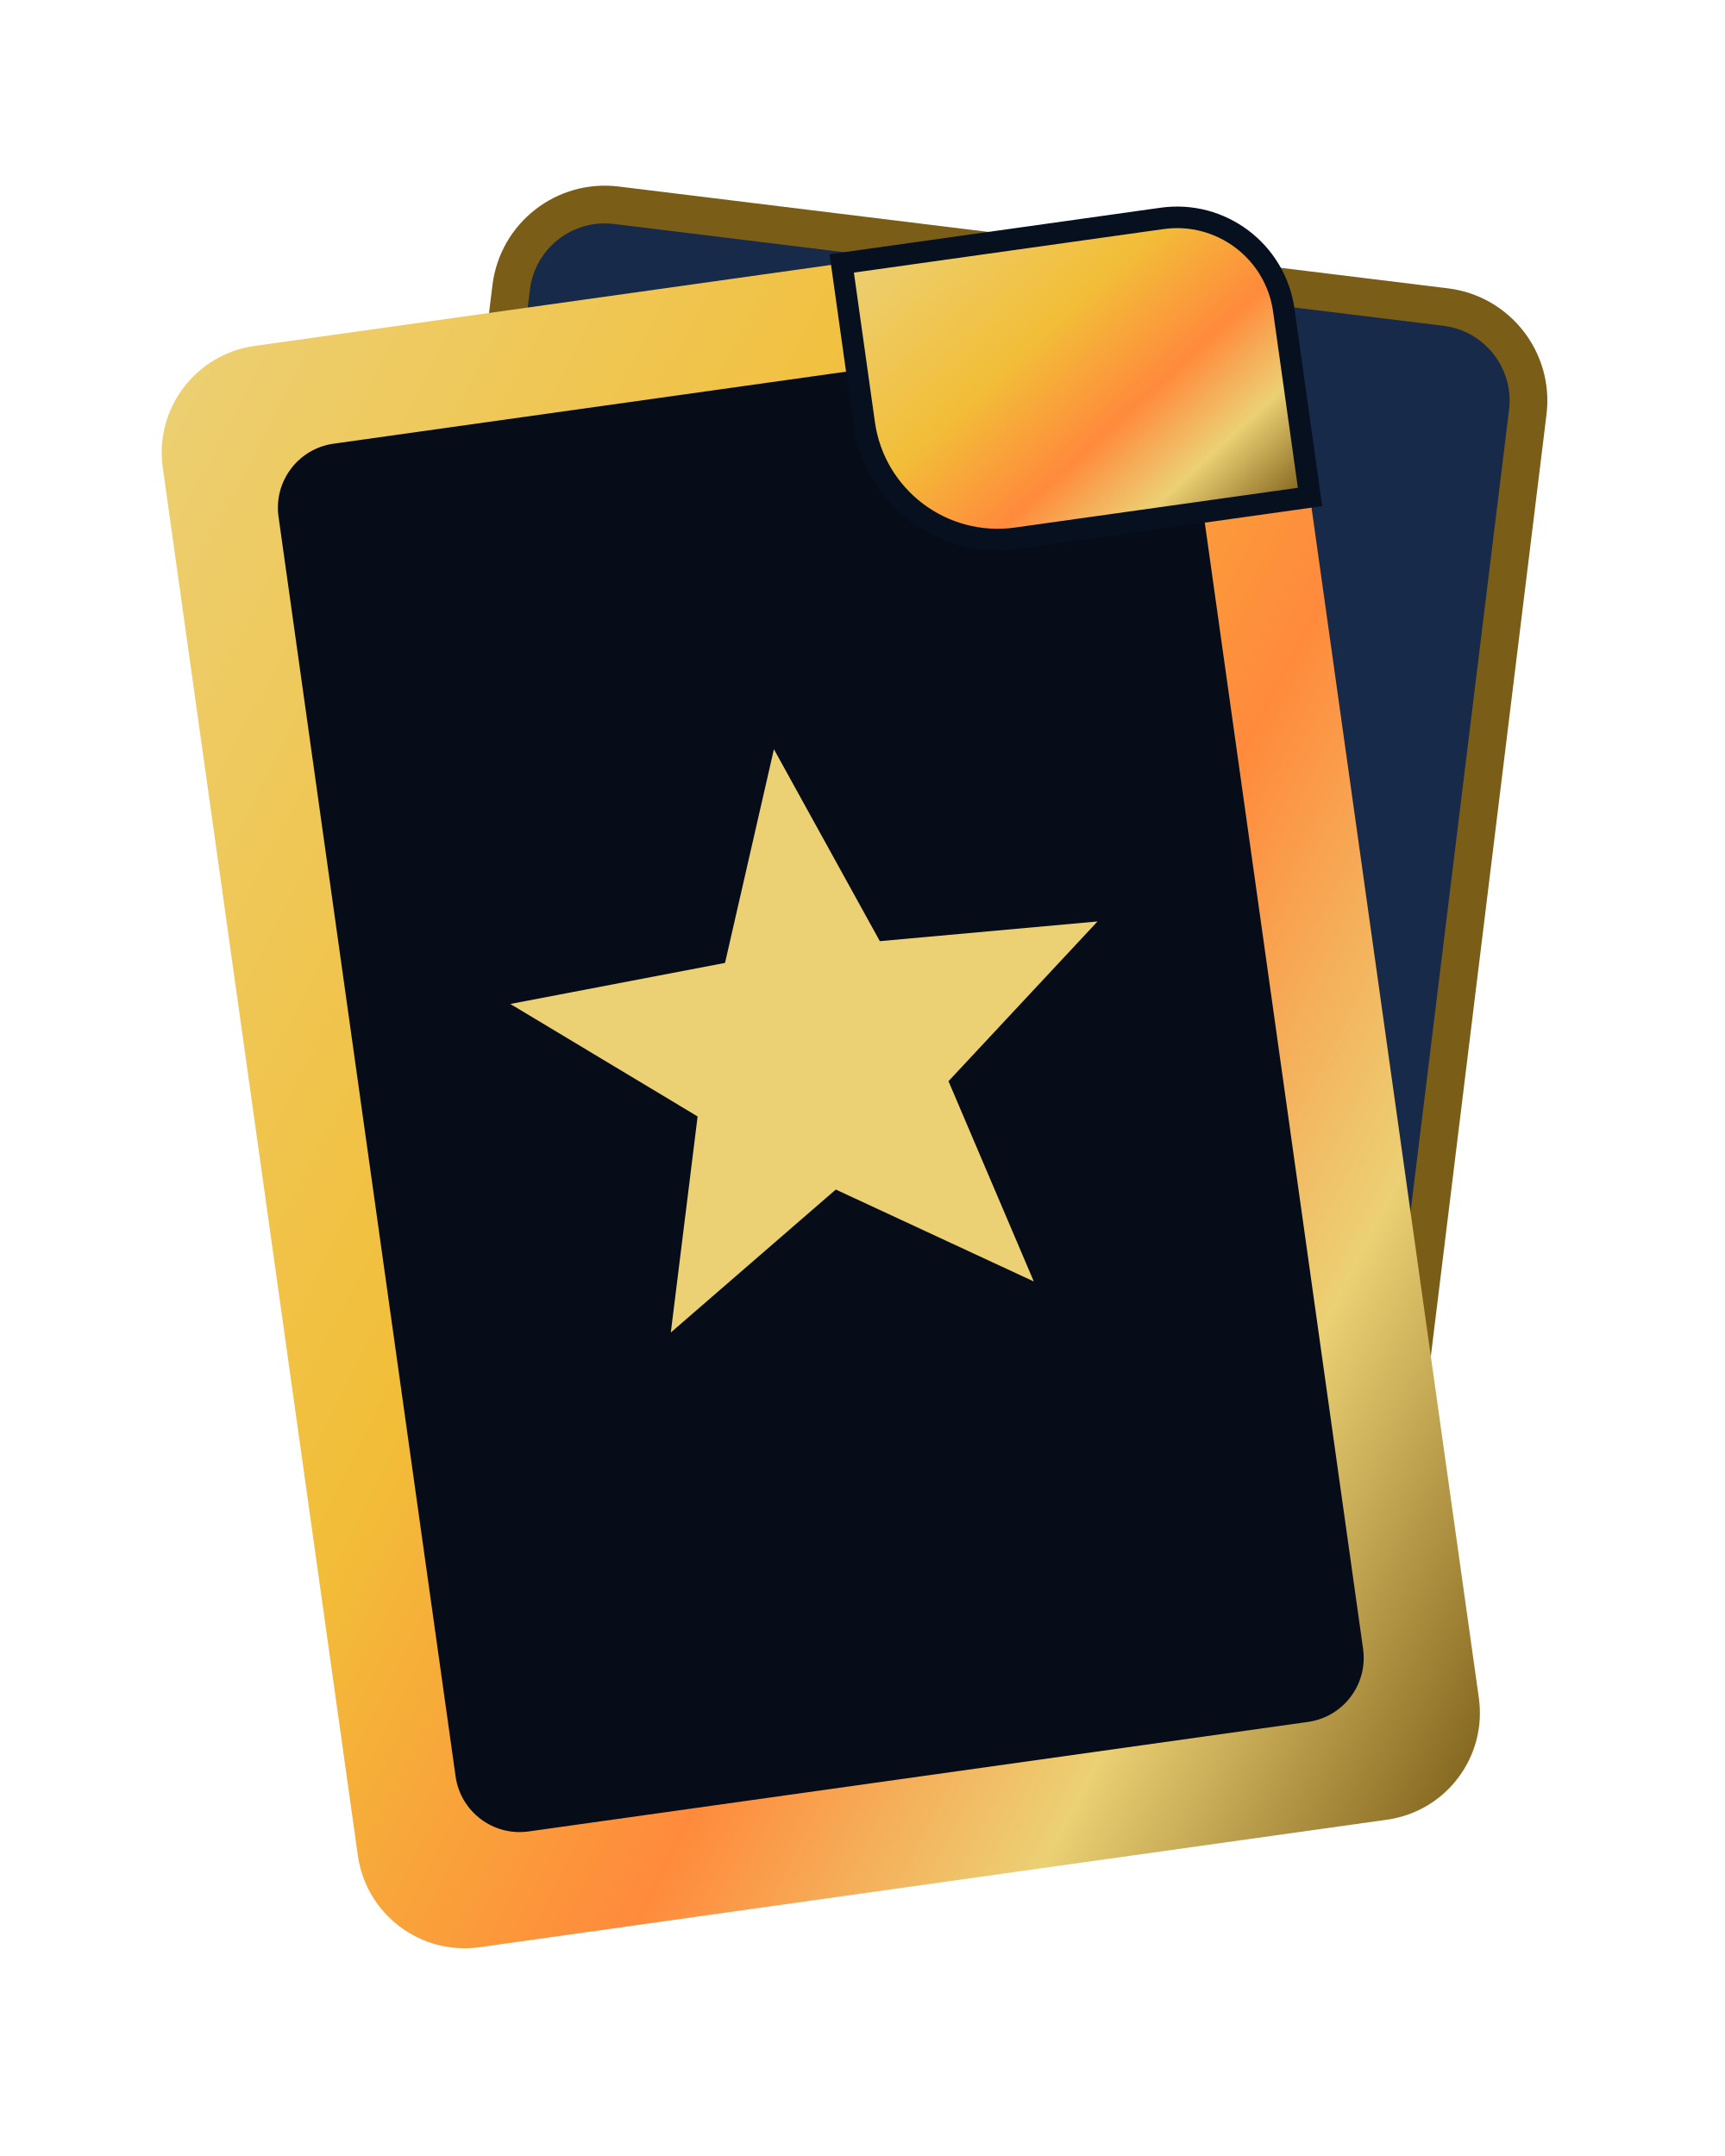
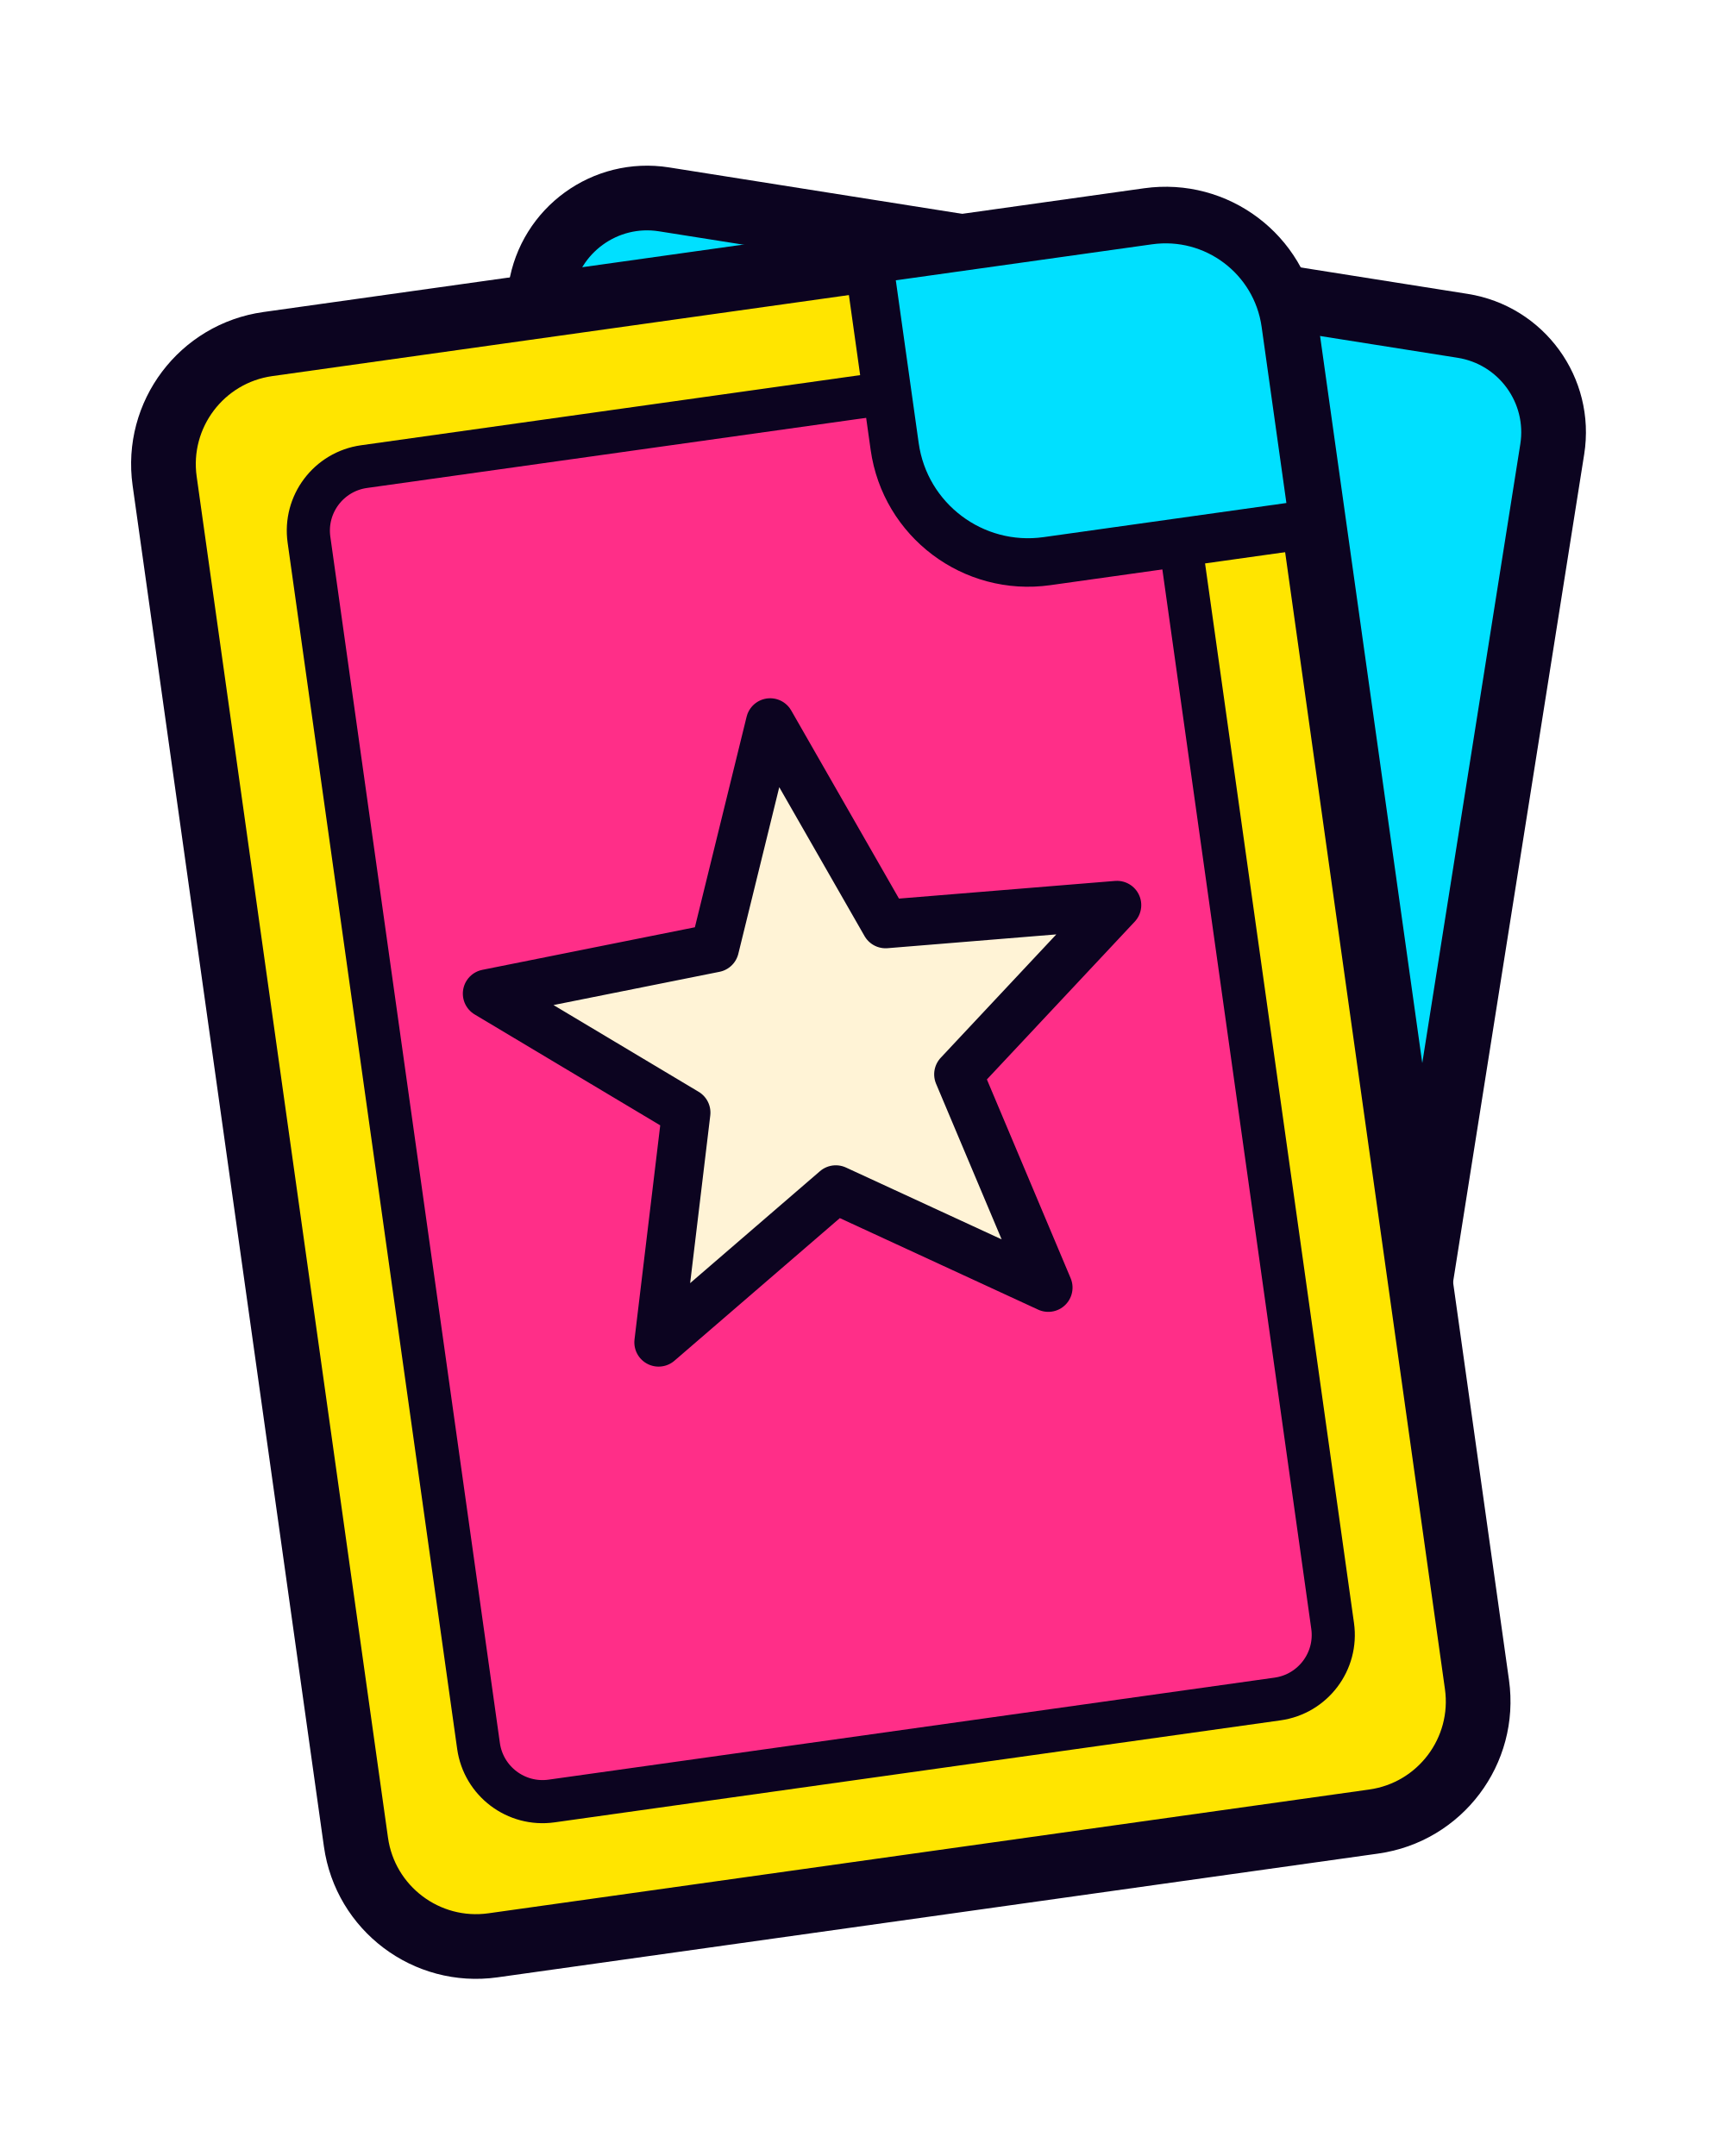
<svg xmlns="http://www.w3.org/2000/svg" viewBox="0 0 64 80">
-   <defs>
-     <linearGradient id="f" x1="0" y1="0" x2="1" y2="1">
-       <stop offset="0" stop-color="#ecd074" />
-       <stop offset=".38" stop-color="#f2be38" />
-       <stop offset=".62" stop-color="#ff8a3c" />
-       <stop offset=".8" stop-color="#ecd074" />
-       <stop offset="1" stop-color="#7a5d17" />
-     </linearGradient>
-   </defs>
-   <g transform="rotate(7 32 44)">
-     <rect x="15" y="9" width="38" height="56" rx="3.5" fill="#182a4a" stroke="#7a5d17" stroke-width="1.4" />
+   <g transform="rotate(9 32 44)">
+     <rect x="15" y="9" width="38" height="56" rx="4" fill="#00e0ff" stroke="#0c0420" stroke-width="2.4" />
  </g>
  <g transform="rotate(-8 32 44)">
-     <rect x="10" y="10" width="42" height="60" rx="4" fill="url(#f)" />
-     <rect x="14" y="14" width="34" height="52" rx="2.4" fill="#060c18" />
-     <path d="M36 10h12a4 4 0 0 1 4 4v7H41a5 5 0 0 1-5-5z" fill="url(#f)" stroke="#07101e" stroke-width=".8" />
-     <path d="M31 27.5l2.9 7.6 8.1.4-6.3 5.1 2.1 7.8L31 44l-6.8 4.4 2.1-7.8-6.3-5.1 8.1-.4z" fill="#ecd074" />
+     <rect x="10" y="10" width="42" height="60" rx="4.5" fill="#ffe500" stroke="#0c0420" stroke-width="2.4" />
+     <rect x="15" y="15" width="32" height="50" rx="2.4" fill="#ff2e88" stroke="#0c0420" stroke-width="1.6" />
+     <path d="M37 10h10.5a4.5 4.5 0 0 1 4.5 4.5V22H42a5 5 0 0 1-5-5z" fill="#00e0ff" stroke="#0c0420" stroke-width="1.8" />
+     <path d="M31 26.5l3.2 8 8.6.5-6.7 5.4 2.2 8.3L31 44l-7.3 4.7 2.2-8.3-6.7-5.4 8.6-.5z" fill="#fff3d6" stroke="#0c0420" stroke-width="1.8" stroke-linejoin="round" />
  </g>
</svg>
